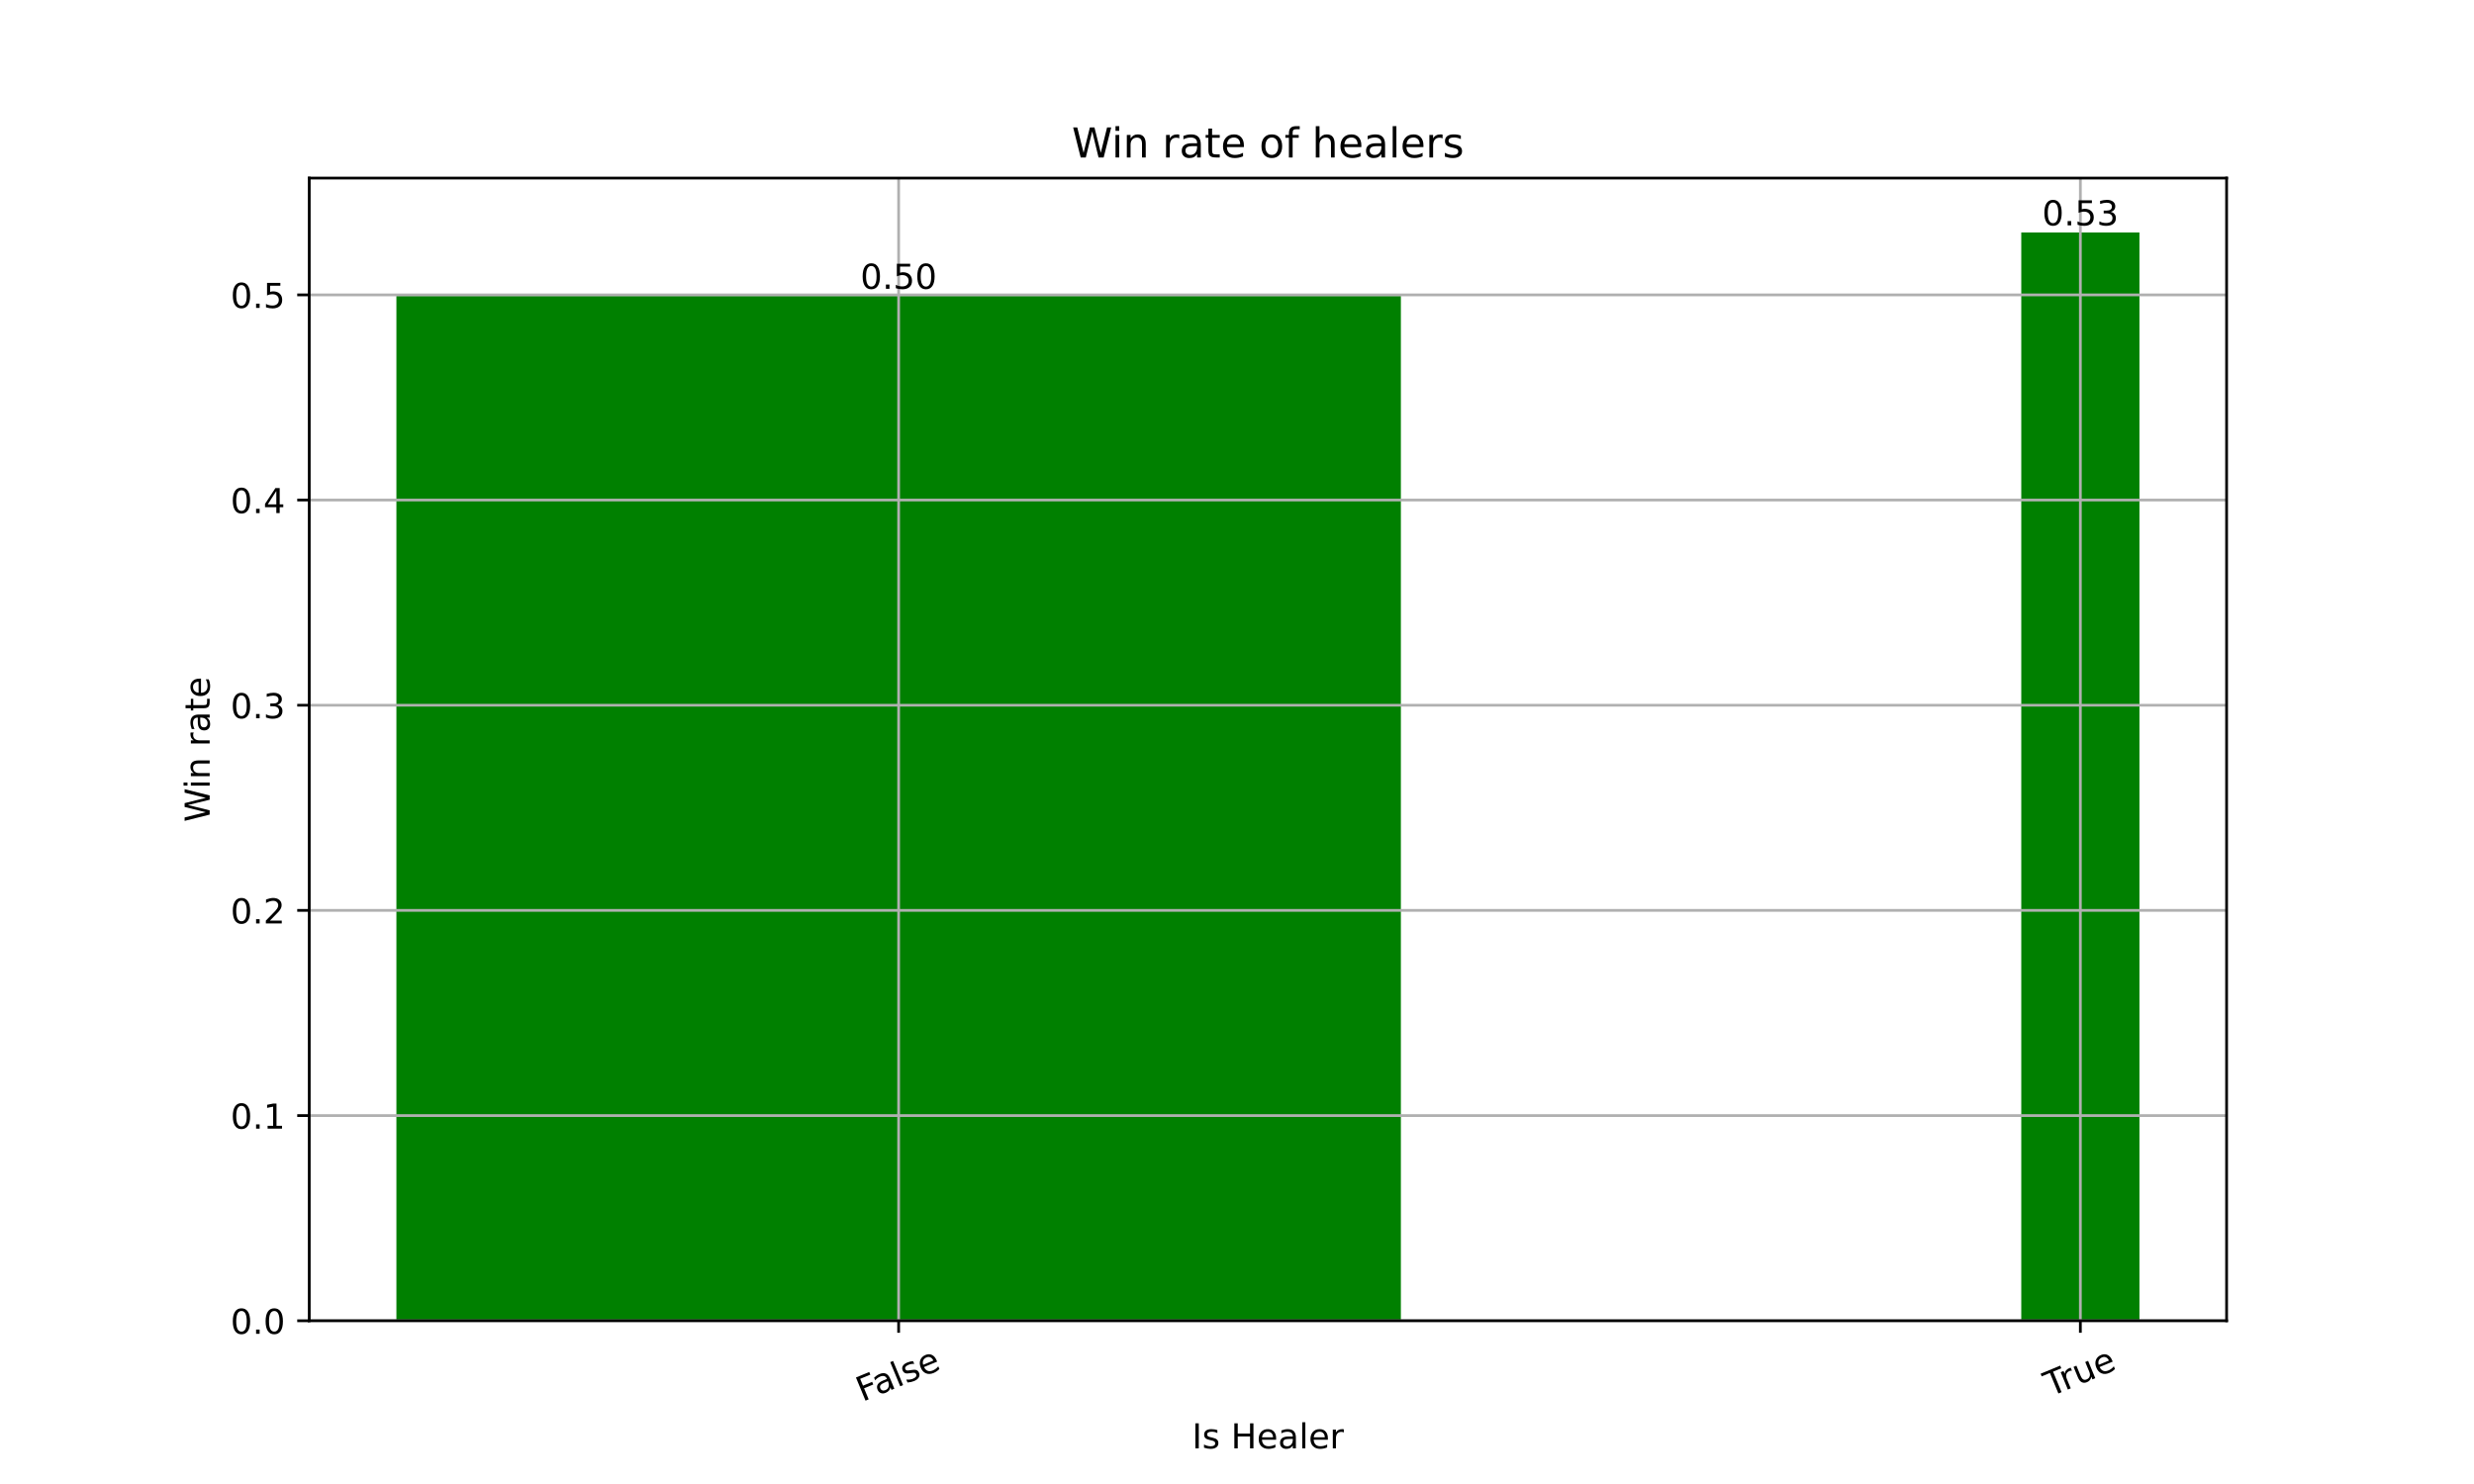
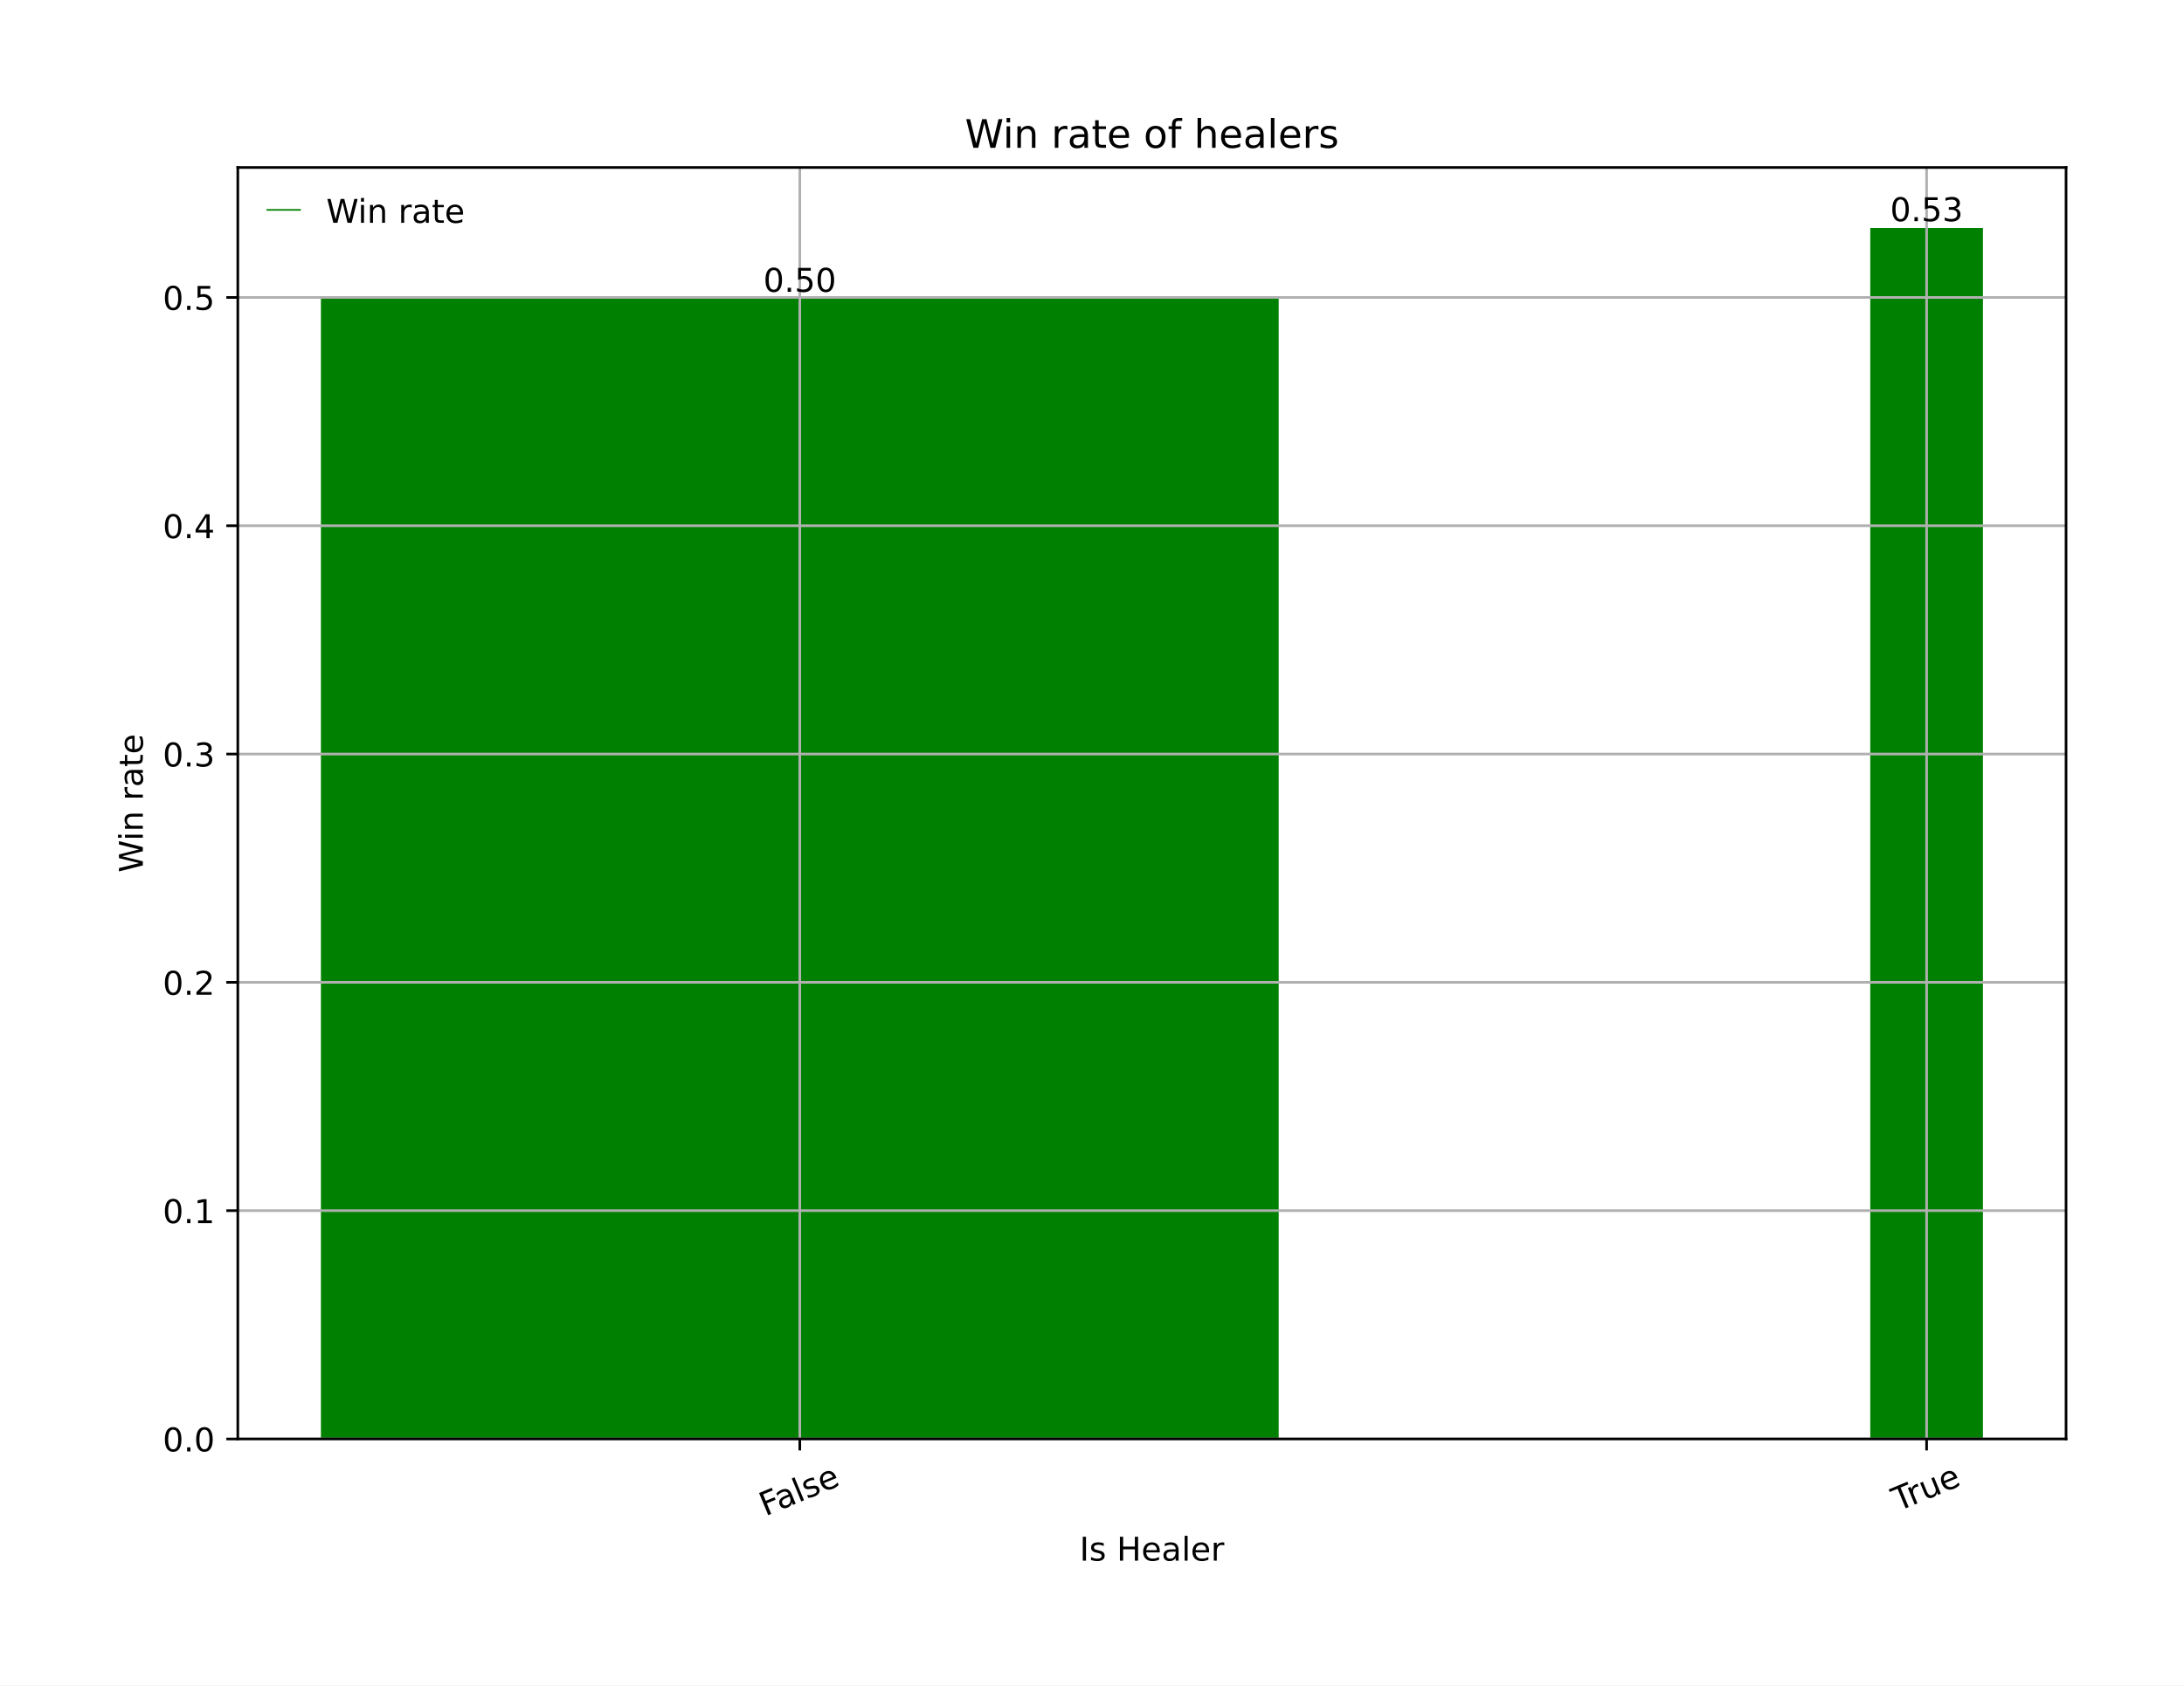
- <svg xmlns="http://www.w3.org/2000/svg" xmlns:xlink="http://www.w3.org/1999/xlink" width="720pt" height="432pt" viewBox="0 0 720 432" version="1.1">
+ <svg xmlns="http://www.w3.org/2000/svg" xmlns:xlink="http://www.w3.org/1999/xlink" width="666.581pt" height="514.426pt" viewBox="0 0 666.581 514.426" version="1.1">
  <defs>
    <style type="text/css">*{stroke-linejoin: round; stroke-linecap: butt}</style>
  </defs>
  <g id="figure_1">
    <g id="patch_1">
-       <path d="M 0 432  L 720 432  L 720 0  L 0 0  z " style="fill: #ffffff" />
+       <path d="M 0 514.426  L 666.581 514.426  L 666.581 0  L 0 0  z " style="fill: #ffffff" />
    </g>
    <g id="axes_1">
      <g id="patch_2">
-         <path d="M 90 384.48  L 648 384.48  L 648 51.84  L 90 51.84  z " style="fill: #ffffff" />
+         <path d="M 72.581 439.198  L 630.581 439.198  L 630.581 51.118  L 72.581 51.118  z " style="fill: #ffffff" />
      </g>
      <g id="patch_3">
-         <path d="M 115.364 384.48  L 407.69 384.48  L 407.69 86.15  L 115.364 86.15  z " clip-path="url(#pee60f5852f)" style="fill: #008000" />
+         <path d="M 97.945 439.198  L 390.272 439.198  L 390.272 91.146  L 97.945 91.146  z " clip-path="url(#pdda76be3e2)" style="fill: #008000" />
      </g>
      <g id="patch_4">
-         <path d="M 588.245 384.48  L 622.636 384.48  L 622.636 67.68  L 588.245 67.68  z " clip-path="url(#pee60f5852f)" style="fill: #008000" />
+         <path d="M 570.826 439.198  L 605.218 439.198  L 605.218 69.598  L 570.826 69.598  z " clip-path="url(#pdda76be3e2)" style="fill: #008000" />
      </g>
      <g id="matplotlib.axis_1">
        <g id="xtick_1">
          <g id="line2d_1">
-             <path d="M 261.527 384.48  L 261.527 51.84  " clip-path="url(#pee60f5852f)" style="fill: none; stroke: #b0b0b0; stroke-width: 0.8; stroke-linecap: square" />
+             <path d="M 244.108 439.198  L 244.108 51.118  " clip-path="url(#pdda76be3e2)" style="fill: none; stroke: #b0b0b0; stroke-width: 0.8; stroke-linecap: square" />
          </g>
          <g id="line2d_2">
            <defs>
-               <path id="m66fcb32354" d="M 0 0  L 0 3.5  " style="stroke: #000000; stroke-width: 0.8" />
+               <path id="m991589c7da" d="M 0 0  L 0 3.5  " style="stroke: #000000; stroke-width: 0.8" />
            </defs>
            <g>
-               <use xlink:href="#m66fcb32354" x="261.527" y="384.48" style="stroke: #000000; stroke-width: 0.8" />
+               <use xlink:href="#m991589c7da" x="244.108" y="439.198" style="stroke: #000000; stroke-width: 0.8" />
            </g>
          </g>
          <g id="text_1">
-             <g transform="translate(250.9846 408.1084) rotate(-22.5) scale(0.1 -0.1)">
-               <defs>
-                 <path id="DejaVuSans-46" d="M 628 4666  L 3309 4666  L 3309 4134  L 1259 4134  L 1259 2759  L 3109 2759  L 3109 2228  L 1259 2228  L 1259 0  L 628 0  L 628 4666  z " transform="scale(0.015625)" />
-                 <path id="DejaVuSans-61" d="M 2194 1759  Q 1497 1759 1228 1600  Q 959 1441 959 1056  Q 959 750 1161 570  Q 1363 391 1709 391  Q 2188 391 2477 730  Q 2766 1069 2766 1631  L 2766 1759  L 2194 1759  z M 3341 1997  L 3341 0  L 2766 0  L 2766 531  Q 2569 213 2275 61  Q 1981 -91 1556 -91  Q 1019 -91 701 211  Q 384 513 384 1019  Q 384 1609 779 1909  Q 1175 2209 1959 2209  L 2766 2209  L 2766 2266  Q 2766 2663 2505 2880  Q 2244 3097 1772 3097  Q 1472 3097 1187 3025  Q 903 2953 641 2809  L 641 3341  Q 956 3463 1253 3523  Q 1550 3584 1831 3584  Q 2591 3584 2966 3190  Q 3341 2797 3341 1997  z " transform="scale(0.015625)" />
-                 <path id="DejaVuSans-6c" d="M 603 4863  L 1178 4863  L 1178 0  L 603 0  L 603 4863  z " transform="scale(0.015625)" />
-                 <path id="DejaVuSans-73" d="M 2834 3397  L 2834 2853  Q 2591 2978 2328 3040  Q 2066 3103 1784 3103  Q 1356 3103 1142 2972  Q 928 2841 928 2578  Q 928 2378 1081 2264  Q 1234 2150 1697 2047  L 1894 2003  Q 2506 1872 2764 1633  Q 3022 1394 3022 966  Q 3022 478 2636 193  Q 2250 -91 1575 -91  Q 1294 -91 989 -36  Q 684 19 347 128  L 347 722  Q 666 556 975 473  Q 1284 391 1588 391  Q 1994 391 2212 530  Q 2431 669 2431 922  Q 2431 1156 2273 1281  Q 2116 1406 1581 1522  L 1381 1569  Q 847 1681 609 1914  Q 372 2147 372 2553  Q 372 3047 722 3315  Q 1072 3584 1716 3584  Q 2034 3584 2315 3537  Q 2597 3491 2834 3397  z " transform="scale(0.015625)" />
-                 <path id="DejaVuSans-65" d="M 3597 1894  L 3597 1613  L 953 1613  Q 991 1019 1311 708  Q 1631 397 2203 397  Q 2534 397 2845 478  Q 3156 559 3463 722  L 3463 178  Q 3153 47 2828 -22  Q 2503 -91 2169 -91  Q 1331 -91 842 396  Q 353 884 353 1716  Q 353 2575 817 3079  Q 1281 3584 2069 3584  Q 2775 3584 3186 3129  Q 3597 2675 3597 1894  z M 3022 2063  Q 3016 2534 2758 2815  Q 2500 3097 2075 3097  Q 1594 3097 1305 2825  Q 1016 2553 972 2059  L 3022 2063  z " transform="scale(0.015625)" />
-               </defs>
-               <use xlink:href="#DejaVuSans-46" />
-               <use xlink:href="#DejaVuSans-61" x="48.395" />
-               <use xlink:href="#DejaVuSans-6c" x="109.674" />
-               <use xlink:href="#DejaVuSans-73" x="137.457" />
-               <use xlink:href="#DejaVuSans-65" x="189.557" />
-             </g>
+             <text style="font: 10px 'DejaVu Sans', 'Bitstream Vera Sans', 'Computer Modern Sans Serif', 'Lucida Grande', 'Verdana', 'Geneva', 'Lucid', 'Arial', 'Helvetica', 'Avant Garde', sans-serif" transform="translate(233.5659 462.8265) rotate(-22.5)">False</text>
          </g>
        </g>
        <g id="xtick_2">
          <g id="line2d_3">
-             <path d="M 605.441 384.48  L 605.441 51.84  " clip-path="url(#pee60f5852f)" style="fill: none; stroke: #b0b0b0; stroke-width: 0.8; stroke-linecap: square" />
+             <path d="M 588.022 439.198  L 588.022 51.118  " clip-path="url(#pdda76be3e2)" style="fill: none; stroke: #b0b0b0; stroke-width: 0.8; stroke-linecap: square" />
          </g>
          <g id="line2d_4">
            <g>
-               <use xlink:href="#m66fcb32354" x="605.441" y="384.48" style="stroke: #000000; stroke-width: 0.8" />
+               <use xlink:href="#m991589c7da" x="588.022" y="439.198" style="stroke: #000000; stroke-width: 0.8" />
            </g>
          </g>
          <g id="text_2">
-             <g transform="translate(596.6876 406.6261) rotate(-22.5) scale(0.1 -0.1)">
-               <defs>
-                 <path id="DejaVuSans-54" d="M -19 4666  L 3928 4666  L 3928 4134  L 2272 4134  L 2272 0  L 1638 0  L 1638 4134  L -19 4134  L -19 4666  z " transform="scale(0.015625)" />
-                 <path id="DejaVuSans-72" d="M 2631 2963  Q 2534 3019 2420 3045  Q 2306 3072 2169 3072  Q 1681 3072 1420 2755  Q 1159 2438 1159 1844  L 1159 0  L 581 0  L 581 3500  L 1159 3500  L 1159 2956  Q 1341 3275 1631 3429  Q 1922 3584 2338 3584  Q 2397 3584 2469 3576  Q 2541 3569 2628 3553  L 2631 2963  z " transform="scale(0.015625)" />
-                 <path id="DejaVuSans-75" d="M 544 1381  L 544 3500  L 1119 3500  L 1119 1403  Q 1119 906 1312 657  Q 1506 409 1894 409  Q 2359 409 2629 706  Q 2900 1003 2900 1516  L 2900 3500  L 3475 3500  L 3475 0  L 2900 0  L 2900 538  Q 2691 219 2414 64  Q 2138 -91 1772 -91  Q 1169 -91 856 284  Q 544 659 544 1381  z M 1991 3584  L 1991 3584  z " transform="scale(0.015625)" />
-               </defs>
-               <use xlink:href="#DejaVuSans-54" />
-               <use xlink:href="#DejaVuSans-72" x="46.334" />
-               <use xlink:href="#DejaVuSans-75" x="87.447" />
-               <use xlink:href="#DejaVuSans-65" x="150.826" />
-             </g>
+             <text style="font: 10px 'DejaVu Sans', 'Bitstream Vera Sans', 'Computer Modern Sans Serif', 'Lucida Grande', 'Verdana', 'Geneva', 'Lucid', 'Arial', 'Helvetica', 'Avant Garde', sans-serif" transform="translate(579.2689 461.3442) rotate(-22.5)">True</text>
          </g>
        </g>
        <g id="text_3">
-           <g transform="translate(346.9094 421.6282) scale(0.1 -0.1)">
-             <defs>
-               <path id="DejaVuSans-49" d="M 628 4666  L 1259 4666  L 1259 0  L 628 0  L 628 4666  z " transform="scale(0.015625)" />
-               <path id="DejaVuSans-20" transform="scale(0.015625)" />
-               <path id="DejaVuSans-48" d="M 628 4666  L 1259 4666  L 1259 2753  L 3553 2753  L 3553 4666  L 4184 4666  L 4184 0  L 3553 0  L 3553 2222  L 1259 2222  L 1259 0  L 628 0  L 628 4666  z " transform="scale(0.015625)" />
-             </defs>
-             <use xlink:href="#DejaVuSans-49" />
-             <use xlink:href="#DejaVuSans-73" x="29.492" />
-             <use xlink:href="#DejaVuSans-20" x="81.592" />
-             <use xlink:href="#DejaVuSans-48" x="113.379" />
-             <use xlink:href="#DejaVuSans-65" x="188.574" />
-             <use xlink:href="#DejaVuSans-61" x="250.098" />
-             <use xlink:href="#DejaVuSans-6c" x="311.377" />
-             <use xlink:href="#DejaVuSans-65" x="339.16" />
-             <use xlink:href="#DejaVuSans-72" x="400.684" />
-           </g>
+           <text style="font: 10px 'DejaVu Sans', 'Bitstream Vera Sans', 'Computer Modern Sans Serif', 'Lucida Grande', 'Verdana', 'Geneva', 'Lucid', 'Arial', 'Helvetica', 'Avant Garde', sans-serif; text-anchor: middle" x="351.581" y="476.346" transform="rotate(-0 351.5813 476.3463)">Is Healer</text>
        </g>
      </g>
      <g id="matplotlib.axis_2">
        <g id="ytick_1">
          <g id="line2d_5">
-             <path d="M 90 384.48  L 648 384.48  " clip-path="url(#pee60f5852f)" style="fill: none; stroke: #b0b0b0; stroke-width: 0.8; stroke-linecap: square" />
+             <path d="M 72.581 439.198  L 630.581 439.198  " clip-path="url(#pdda76be3e2)" style="fill: none; stroke: #b0b0b0; stroke-width: 0.8; stroke-linecap: square" />
          </g>
          <g id="line2d_6">
            <defs>
-               <path id="m1c343edc8a" d="M 0 0  L -3.5 0  " style="stroke: #000000; stroke-width: 0.8" />
+               <path id="m72b9c9f501" d="M 0 0  L -3.5 0  " style="stroke: #000000; stroke-width: 0.8" />
            </defs>
            <g>
-               <use xlink:href="#m1c343edc8a" x="90" y="384.48" style="stroke: #000000; stroke-width: 0.8" />
+               <use xlink:href="#m72b9c9f501" x="72.581" y="439.198" style="stroke: #000000; stroke-width: 0.8" />
            </g>
          </g>
          <g id="text_4">
-             <g transform="translate(67.09687 388.2792) scale(0.1 -0.1)">
-               <defs>
-                 <path id="DejaVuSans-30" d="M 2034 4250  Q 1547 4250 1301 3770  Q 1056 3291 1056 2328  Q 1056 1369 1301 889  Q 1547 409 2034 409  Q 2525 409 2770 889  Q 3016 1369 3016 2328  Q 3016 3291 2770 3770  Q 2525 4250 2034 4250  z M 2034 4750  Q 2819 4750 3233 4129  Q 3647 3509 3647 2328  Q 3647 1150 3233 529  Q 2819 -91 2034 -91  Q 1250 -91 836 529  Q 422 1150 422 2328  Q 422 3509 836 4129  Q 1250 4750 2034 4750  z " transform="scale(0.015625)" />
-                 <path id="DejaVuSans-2e" d="M 684 794  L 1344 794  L 1344 0  L 684 0  L 684 794  z " transform="scale(0.015625)" />
-               </defs>
-               <use xlink:href="#DejaVuSans-30" />
-               <use xlink:href="#DejaVuSans-2e" x="63.623" />
-               <use xlink:href="#DejaVuSans-30" x="95.41" />
-             </g>
+             <text style="font: 10px 'DejaVu Sans', 'Bitstream Vera Sans', 'Computer Modern Sans Serif', 'Lucida Grande', 'Verdana', 'Geneva', 'Lucid', 'Arial', 'Helvetica', 'Avant Garde', sans-serif; text-anchor: end" x="65.581" y="442.997" transform="rotate(-0 65.58125 442.9973)">0.0</text>
          </g>
        </g>
        <g id="ytick_2">
          <g id="line2d_7">
-             <path d="M 90 324.751  L 648 324.751  " clip-path="url(#pee60f5852f)" style="fill: none; stroke: #b0b0b0; stroke-width: 0.8; stroke-linecap: square" />
+             <path d="M 72.581 369.515  L 630.581 369.515  " clip-path="url(#pdda76be3e2)" style="fill: none; stroke: #b0b0b0; stroke-width: 0.8; stroke-linecap: square" />
          </g>
          <g id="line2d_8">
            <g>
-               <use xlink:href="#m1c343edc8a" x="90" y="324.751" style="stroke: #000000; stroke-width: 0.8" />
+               <use xlink:href="#m72b9c9f501" x="72.581" y="369.515" style="stroke: #000000; stroke-width: 0.8" />
            </g>
          </g>
          <g id="text_5">
-             <g transform="translate(67.09687 328.5505) scale(0.1 -0.1)">
-               <defs>
-                 <path id="DejaVuSans-31" d="M 794 531  L 1825 531  L 1825 4091  L 703 3866  L 703 4441  L 1819 4666  L 2450 4666  L 2450 531  L 3481 531  L 3481 0  L 794 0  L 794 531  z " transform="scale(0.015625)" />
-               </defs>
-               <use xlink:href="#DejaVuSans-30" />
-               <use xlink:href="#DejaVuSans-2e" x="63.623" />
-               <use xlink:href="#DejaVuSans-31" x="95.41" />
-             </g>
+             <text style="font: 10px 'DejaVu Sans', 'Bitstream Vera Sans', 'Computer Modern Sans Serif', 'Lucida Grande', 'Verdana', 'Geneva', 'Lucid', 'Arial', 'Helvetica', 'Avant Garde', sans-serif; text-anchor: end" x="65.581" y="373.314" transform="rotate(-0 65.58125 373.3138)">0.1</text>
          </g>
        </g>
        <g id="ytick_3">
          <g id="line2d_9">
-             <path d="M 90 265.022  L 648 265.022  " clip-path="url(#pee60f5852f)" style="fill: none; stroke: #b0b0b0; stroke-width: 0.8; stroke-linecap: square" />
+             <path d="M 72.581 299.831  L 630.581 299.831  " clip-path="url(#pdda76be3e2)" style="fill: none; stroke: #b0b0b0; stroke-width: 0.8; stroke-linecap: square" />
          </g>
          <g id="line2d_10">
            <g>
-               <use xlink:href="#m1c343edc8a" x="90" y="265.022" style="stroke: #000000; stroke-width: 0.8" />
+               <use xlink:href="#m72b9c9f501" x="72.581" y="299.831" style="stroke: #000000; stroke-width: 0.8" />
            </g>
          </g>
          <g id="text_6">
-             <g transform="translate(67.09687 268.8217) scale(0.1 -0.1)">
-               <defs>
-                 <path id="DejaVuSans-32" d="M 1228 531  L 3431 531  L 3431 0  L 469 0  L 469 531  Q 828 903 1448 1529  Q 2069 2156 2228 2338  Q 2531 2678 2651 2914  Q 2772 3150 2772 3378  Q 2772 3750 2511 3984  Q 2250 4219 1831 4219  Q 1534 4219 1204 4116  Q 875 4013 500 3803  L 500 4441  Q 881 4594 1212 4672  Q 1544 4750 1819 4750  Q 2544 4750 2975 4387  Q 3406 4025 3406 3419  Q 3406 3131 3298 2873  Q 3191 2616 2906 2266  Q 2828 2175 2409 1742  Q 1991 1309 1228 531  z " transform="scale(0.015625)" />
-               </defs>
-               <use xlink:href="#DejaVuSans-30" />
-               <use xlink:href="#DejaVuSans-2e" x="63.623" />
-               <use xlink:href="#DejaVuSans-32" x="95.41" />
-             </g>
+             <text style="font: 10px 'DejaVu Sans', 'Bitstream Vera Sans', 'Computer Modern Sans Serif', 'Lucida Grande', 'Verdana', 'Geneva', 'Lucid', 'Arial', 'Helvetica', 'Avant Garde', sans-serif; text-anchor: end" x="65.581" y="303.63" transform="rotate(-0 65.58125 303.6302)">0.2</text>
          </g>
        </g>
        <g id="ytick_4">
          <g id="line2d_11">
-             <path d="M 90 205.294  L 648 205.294  " clip-path="url(#pee60f5852f)" style="fill: none; stroke: #b0b0b0; stroke-width: 0.8; stroke-linecap: square" />
+             <path d="M 72.581 230.147  L 630.581 230.147  " clip-path="url(#pdda76be3e2)" style="fill: none; stroke: #b0b0b0; stroke-width: 0.8; stroke-linecap: square" />
          </g>
          <g id="line2d_12">
            <g>
-               <use xlink:href="#m1c343edc8a" x="90" y="205.294" style="stroke: #000000; stroke-width: 0.8" />
+               <use xlink:href="#m72b9c9f501" x="72.581" y="230.147" style="stroke: #000000; stroke-width: 0.8" />
            </g>
          </g>
          <g id="text_7">
-             <g transform="translate(67.09687 209.093) scale(0.1 -0.1)">
-               <defs>
-                 <path id="DejaVuSans-33" d="M 2597 2516  Q 3050 2419 3304 2112  Q 3559 1806 3559 1356  Q 3559 666 3084 287  Q 2609 -91 1734 -91  Q 1441 -91 1130 -33  Q 819 25 488 141  L 488 750  Q 750 597 1062 519  Q 1375 441 1716 441  Q 2309 441 2620 675  Q 2931 909 2931 1356  Q 2931 1769 2642 2001  Q 2353 2234 1838 2234  L 1294 2234  L 1294 2753  L 1863 2753  Q 2328 2753 2575 2939  Q 2822 3125 2822 3475  Q 2822 3834 2567 4026  Q 2313 4219 1838 4219  Q 1578 4219 1281 4162  Q 984 4106 628 3988  L 628 4550  Q 988 4650 1302 4700  Q 1616 4750 1894 4750  Q 2613 4750 3031 4423  Q 3450 4097 3450 3541  Q 3450 3153 3228 2886  Q 3006 2619 2597 2516  z " transform="scale(0.015625)" />
-               </defs>
-               <use xlink:href="#DejaVuSans-30" />
-               <use xlink:href="#DejaVuSans-2e" x="63.623" />
-               <use xlink:href="#DejaVuSans-33" x="95.41" />
-             </g>
+             <text style="font: 10px 'DejaVu Sans', 'Bitstream Vera Sans', 'Computer Modern Sans Serif', 'Lucida Grande', 'Verdana', 'Geneva', 'Lucid', 'Arial', 'Helvetica', 'Avant Garde', sans-serif; text-anchor: end" x="65.581" y="233.947" transform="rotate(-0 65.58125 233.9467)">0.3</text>
          </g>
        </g>
        <g id="ytick_5">
          <g id="line2d_13">
-             <path d="M 90 145.565  L 648 145.565  " clip-path="url(#pee60f5852f)" style="fill: none; stroke: #b0b0b0; stroke-width: 0.8; stroke-linecap: square" />
+             <path d="M 72.581 160.464  L 630.581 160.464  " clip-path="url(#pdda76be3e2)" style="fill: none; stroke: #b0b0b0; stroke-width: 0.8; stroke-linecap: square" />
          </g>
          <g id="line2d_14">
            <g>
-               <use xlink:href="#m1c343edc8a" x="90" y="145.565" style="stroke: #000000; stroke-width: 0.8" />
+               <use xlink:href="#m72b9c9f501" x="72.581" y="160.464" style="stroke: #000000; stroke-width: 0.8" />
            </g>
          </g>
          <g id="text_8">
-             <g transform="translate(67.09687 149.3642) scale(0.1 -0.1)">
-               <defs>
-                 <path id="DejaVuSans-34" d="M 2419 4116  L 825 1625  L 2419 1625  L 2419 4116  z M 2253 4666  L 3047 4666  L 3047 1625  L 3713 1625  L 3713 1100  L 3047 1100  L 3047 0  L 2419 0  L 2419 1100  L 313 1100  L 313 1709  L 2253 4666  z " transform="scale(0.015625)" />
-               </defs>
-               <use xlink:href="#DejaVuSans-30" />
-               <use xlink:href="#DejaVuSans-2e" x="63.623" />
-               <use xlink:href="#DejaVuSans-34" x="95.41" />
-             </g>
+             <text style="font: 10px 'DejaVu Sans', 'Bitstream Vera Sans', 'Computer Modern Sans Serif', 'Lucida Grande', 'Verdana', 'Geneva', 'Lucid', 'Arial', 'Helvetica', 'Avant Garde', sans-serif; text-anchor: end" x="65.581" y="164.263" transform="rotate(-0 65.58125 164.2632)">0.4</text>
          </g>
        </g>
        <g id="ytick_6">
          <g id="line2d_15">
-             <path d="M 90 85.836  L 648 85.836  " clip-path="url(#pee60f5852f)" style="fill: none; stroke: #b0b0b0; stroke-width: 0.8; stroke-linecap: square" />
+             <path d="M 72.581 90.78  L 630.581 90.78  " clip-path="url(#pdda76be3e2)" style="fill: none; stroke: #b0b0b0; stroke-width: 0.8; stroke-linecap: square" />
          </g>
          <g id="line2d_16">
            <g>
-               <use xlink:href="#m1c343edc8a" x="90" y="85.836" style="stroke: #000000; stroke-width: 0.8" />
+               <use xlink:href="#m72b9c9f501" x="72.581" y="90.78" style="stroke: #000000; stroke-width: 0.8" />
            </g>
          </g>
          <g id="text_9">
-             <g transform="translate(67.09687 89.63545) scale(0.1 -0.1)">
-               <defs>
-                 <path id="DejaVuSans-35" d="M 691 4666  L 3169 4666  L 3169 4134  L 1269 4134  L 1269 2991  Q 1406 3038 1543 3061  Q 1681 3084 1819 3084  Q 2600 3084 3056 2656  Q 3513 2228 3513 1497  Q 3513 744 3044 326  Q 2575 -91 1722 -91  Q 1428 -91 1123 -41  Q 819 9 494 109  L 494 744  Q 775 591 1075 516  Q 1375 441 1709 441  Q 2250 441 2565 725  Q 2881 1009 2881 1497  Q 2881 1984 2565 2268  Q 2250 2553 1709 2553  Q 1456 2553 1204 2497  Q 953 2441 691 2322  L 691 4666  z " transform="scale(0.015625)" />
-               </defs>
-               <use xlink:href="#DejaVuSans-30" />
-               <use xlink:href="#DejaVuSans-2e" x="63.623" />
-               <use xlink:href="#DejaVuSans-35" x="95.41" />
-             </g>
+             <text style="font: 10px 'DejaVu Sans', 'Bitstream Vera Sans', 'Computer Modern Sans Serif', 'Lucida Grande', 'Verdana', 'Geneva', 'Lucid', 'Arial', 'Helvetica', 'Avant Garde', sans-serif; text-anchor: end" x="65.581" y="94.58" transform="rotate(-0 65.58125 94.57961)">0.5</text>
          </g>
        </g>
        <g id="text_10">
-           <g transform="translate(61.01719 239.2944) rotate(-90) scale(0.1 -0.1)">
-             <defs>
-               <path id="DejaVuSans-57" d="M 213 4666  L 850 4666  L 1831 722  L 2809 4666  L 3519 4666  L 4500 722  L 5478 4666  L 6119 4666  L 4947 0  L 4153 0  L 3169 4050  L 2175 0  L 1381 0  L 213 4666  z " transform="scale(0.015625)" />
-               <path id="DejaVuSans-69" d="M 603 3500  L 1178 3500  L 1178 0  L 603 0  L 603 3500  z M 603 4863  L 1178 4863  L 1178 4134  L 603 4134  L 603 4863  z " transform="scale(0.015625)" />
-               <path id="DejaVuSans-6e" d="M 3513 2113  L 3513 0  L 2938 0  L 2938 2094  Q 2938 2591 2744 2837  Q 2550 3084 2163 3084  Q 1697 3084 1428 2787  Q 1159 2491 1159 1978  L 1159 0  L 581 0  L 581 3500  L 1159 3500  L 1159 2956  Q 1366 3272 1645 3428  Q 1925 3584 2291 3584  Q 2894 3584 3203 3211  Q 3513 2838 3513 2113  z " transform="scale(0.015625)" />
-               <path id="DejaVuSans-74" d="M 1172 4494  L 1172 3500  L 2356 3500  L 2356 3053  L 1172 3053  L 1172 1153  Q 1172 725 1289 603  Q 1406 481 1766 481  L 2356 481  L 2356 0  L 1766 0  Q 1100 0 847 248  Q 594 497 594 1153  L 594 3053  L 172 3053  L 172 3500  L 594 3500  L 594 4494  L 1172 4494  z " transform="scale(0.015625)" />
-             </defs>
-             <use xlink:href="#DejaVuSans-57" />
-             <use xlink:href="#DejaVuSans-69" x="96.627" />
-             <use xlink:href="#DejaVuSans-6e" x="124.41" />
-             <use xlink:href="#DejaVuSans-20" x="187.789" />
-             <use xlink:href="#DejaVuSans-72" x="219.576" />
-             <use xlink:href="#DejaVuSans-61" x="260.689" />
-             <use xlink:href="#DejaVuSans-74" x="321.969" />
-             <use xlink:href="#DejaVuSans-65" x="361.178" />
-           </g>
+           <text style="font: 10px 'DejaVu Sans', 'Bitstream Vera Sans', 'Computer Modern Sans Serif', 'Lucida Grande', 'Verdana', 'Geneva', 'Lucid', 'Arial', 'Helvetica', 'Avant Garde', sans-serif; text-anchor: middle" x="43.598" y="245.158" transform="rotate(-90 43.59844 245.1581)">Win rate</text>
        </g>
      </g>
      <g id="patch_5">
-         <path d="M 90 384.48  L 90 51.84  " style="fill: none; stroke: #000000; stroke-width: 0.8; stroke-linejoin: miter; stroke-linecap: square" />
+         <path d="M 72.581 439.198  L 72.581 51.118  " style="fill: none; stroke: #000000; stroke-width: 0.8; stroke-linejoin: miter; stroke-linecap: square" />
      </g>
      <g id="patch_6">
-         <path d="M 648 384.48  L 648 51.84  " style="fill: none; stroke: #000000; stroke-width: 0.8; stroke-linejoin: miter; stroke-linecap: square" />
+         <path d="M 630.581 439.198  L 630.581 51.118  " style="fill: none; stroke: #000000; stroke-width: 0.8; stroke-linejoin: miter; stroke-linecap: square" />
      </g>
      <g id="patch_7">
-         <path d="M 90 384.48  L 648 384.48  " style="fill: none; stroke: #000000; stroke-width: 0.8; stroke-linejoin: miter; stroke-linecap: square" />
+         <path d="M 72.581 439.198  L 630.581 439.198  " style="fill: none; stroke: #000000; stroke-width: 0.8; stroke-linejoin: miter; stroke-linecap: square" />
      </g>
      <g id="patch_8">
-         <path d="M 90 51.84  L 648 51.84  " style="fill: none; stroke: #000000; stroke-width: 0.8; stroke-linejoin: miter; stroke-linecap: square" />
+         <path d="M 72.581 51.118  L 630.581 51.118  " style="fill: none; stroke: #000000; stroke-width: 0.8; stroke-linejoin: miter; stroke-linecap: square" />
      </g>
      <g id="text_11">
-         <g transform="translate(250.3942 84.06984) scale(0.1 -0.1)">
-           <use xlink:href="#DejaVuSans-30" />
-           <use xlink:href="#DejaVuSans-2e" x="63.623" />
-           <use xlink:href="#DejaVuSans-35" x="95.41" />
-           <use xlink:href="#DejaVuSans-30" x="159.033" />
-         </g>
+         <text style="font: 10px 'DejaVu Sans', 'Bitstream Vera Sans', 'Computer Modern Sans Serif', 'Lucida Grande', 'Verdana', 'Geneva', 'Lucid', 'Arial', 'Helvetica', 'Avant Garde', sans-serif; text-anchor: middle" x="244.108" y="89.066" transform="rotate(-0 244.1082 89.06622)">0.50</text>
      </g>
      <g id="text_12">
-         <g transform="translate(594.3079 65.60031) scale(0.1 -0.1)">
-           <use xlink:href="#DejaVuSans-30" />
-           <use xlink:href="#DejaVuSans-2e" x="63.623" />
-           <use xlink:href="#DejaVuSans-35" x="95.41" />
-           <use xlink:href="#DejaVuSans-33" x="159.033" />
-         </g>
+         <text style="font: 10px 'DejaVu Sans', 'Bitstream Vera Sans', 'Computer Modern Sans Serif', 'Lucida Grande', 'Verdana', 'Geneva', 'Lucid', 'Arial', 'Helvetica', 'Avant Garde', sans-serif; text-anchor: middle" x="588.022" y="67.518" transform="rotate(-0 588.0219 67.51844)">0.53</text>
      </g>
      <g id="text_13">
-         <g transform="translate(311.9194 45.84) scale(0.12 -0.12)">
-           <defs>
-             <path id="DejaVuSans-6f" d="M 1959 3097  Q 1497 3097 1228 2736  Q 959 2375 959 1747  Q 959 1119 1226 758  Q 1494 397 1959 397  Q 2419 397 2687 759  Q 2956 1122 2956 1747  Q 2956 2369 2687 2733  Q 2419 3097 1959 3097  z M 1959 3584  Q 2709 3584 3137 3096  Q 3566 2609 3566 1747  Q 3566 888 3137 398  Q 2709 -91 1959 -91  Q 1206 -91 779 398  Q 353 888 353 1747  Q 353 2609 779 3096  Q 1206 3584 1959 3584  z " transform="scale(0.015625)" />
-             <path id="DejaVuSans-66" d="M 2375 4863  L 2375 4384  L 1825 4384  Q 1516 4384 1395 4259  Q 1275 4134 1275 3809  L 1275 3500  L 2222 3500  L 2222 3053  L 1275 3053  L 1275 0  L 697 0  L 697 3053  L 147 3053  L 147 3500  L 697 3500  L 697 3744  Q 697 4328 969 4595  Q 1241 4863 1831 4863  L 2375 4863  z " transform="scale(0.015625)" />
-             <path id="DejaVuSans-68" d="M 3513 2113  L 3513 0  L 2938 0  L 2938 2094  Q 2938 2591 2744 2837  Q 2550 3084 2163 3084  Q 1697 3084 1428 2787  Q 1159 2491 1159 1978  L 1159 0  L 581 0  L 581 4863  L 1159 4863  L 1159 2956  Q 1366 3272 1645 3428  Q 1925 3584 2291 3584  Q 2894 3584 3203 3211  Q 3513 2838 3513 2113  z " transform="scale(0.015625)" />
-           </defs>
-           <use xlink:href="#DejaVuSans-57" />
-           <use xlink:href="#DejaVuSans-69" x="96.627" />
-           <use xlink:href="#DejaVuSans-6e" x="124.41" />
-           <use xlink:href="#DejaVuSans-20" x="187.789" />
-           <use xlink:href="#DejaVuSans-72" x="219.576" />
-           <use xlink:href="#DejaVuSans-61" x="260.689" />
-           <use xlink:href="#DejaVuSans-74" x="321.969" />
-           <use xlink:href="#DejaVuSans-65" x="361.178" />
-           <use xlink:href="#DejaVuSans-20" x="422.701" />
-           <use xlink:href="#DejaVuSans-6f" x="454.488" />
-           <use xlink:href="#DejaVuSans-66" x="515.67" />
-           <use xlink:href="#DejaVuSans-20" x="550.875" />
-           <use xlink:href="#DejaVuSans-68" x="582.662" />
-           <use xlink:href="#DejaVuSans-65" x="646.041" />
-           <use xlink:href="#DejaVuSans-61" x="707.564" />
-           <use xlink:href="#DejaVuSans-6c" x="768.844" />
-           <use xlink:href="#DejaVuSans-65" x="796.627" />
-           <use xlink:href="#DejaVuSans-72" x="858.15" />
-           <use xlink:href="#DejaVuSans-73" x="899.264" />
+         <text style="font: 12px 'DejaVu Sans', 'Bitstream Vera Sans', 'Computer Modern Sans Serif', 'Lucida Grande', 'Verdana', 'Geneva', 'Lucid', 'Arial', 'Helvetica', 'Avant Garde', sans-serif; text-anchor: middle" x="351.581" y="45.118" transform="rotate(-0 351.5813 45.11812)">Win rate of healers</text>
+       </g>
+       <g id="legend_1">
+         <g id="line2d_17">
+           <path d="M 81.581 64.068  L 86.581 64.068  L 91.581 64.068  " style="fill: none; stroke: #008000; stroke-width: 0.5; stroke-linecap: square" />
+         </g>
+         <g id="text_14">
+           <text style="font: 10px 'DejaVu Sans', 'Bitstream Vera Sans', 'Computer Modern Sans Serif', 'Lucida Grande', 'Verdana', 'Geneva', 'Lucid', 'Arial', 'Helvetica', 'Avant Garde', sans-serif; text-anchor: start" x="99.581" y="68.018" transform="rotate(-0 99.58125 68.01812)">Win rate</text>
        </g>
      </g>
    </g>
  </g>
  <defs>
-     <clipPath id="pee60f5852f">
-       <rect x="90" y="51.84" width="558" height="332.64" />
+     <clipPath id="pdda76be3e2">
+       <rect x="72.581" y="51.118" width="558" height="388.08" />
    </clipPath>
  </defs>
</svg>
